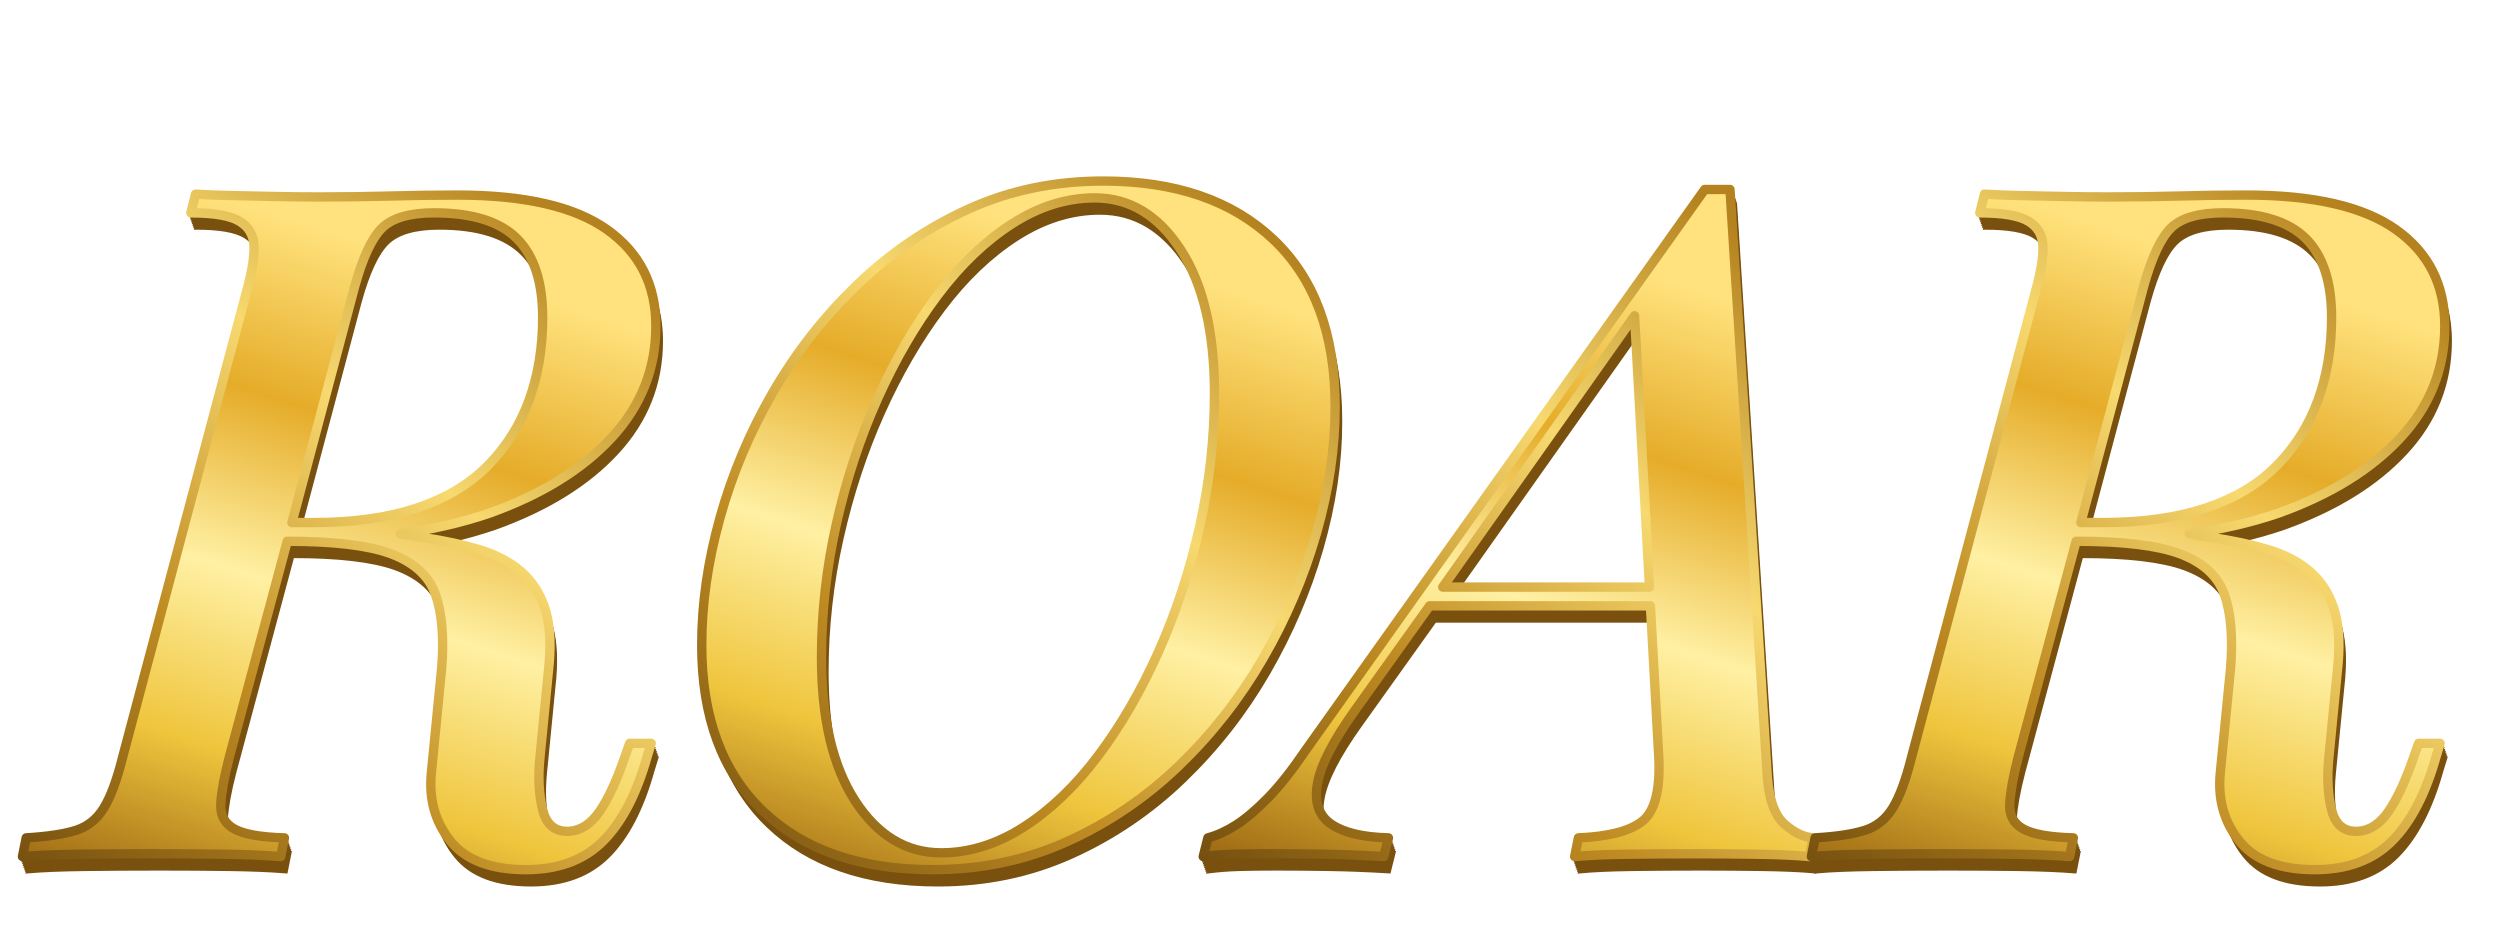
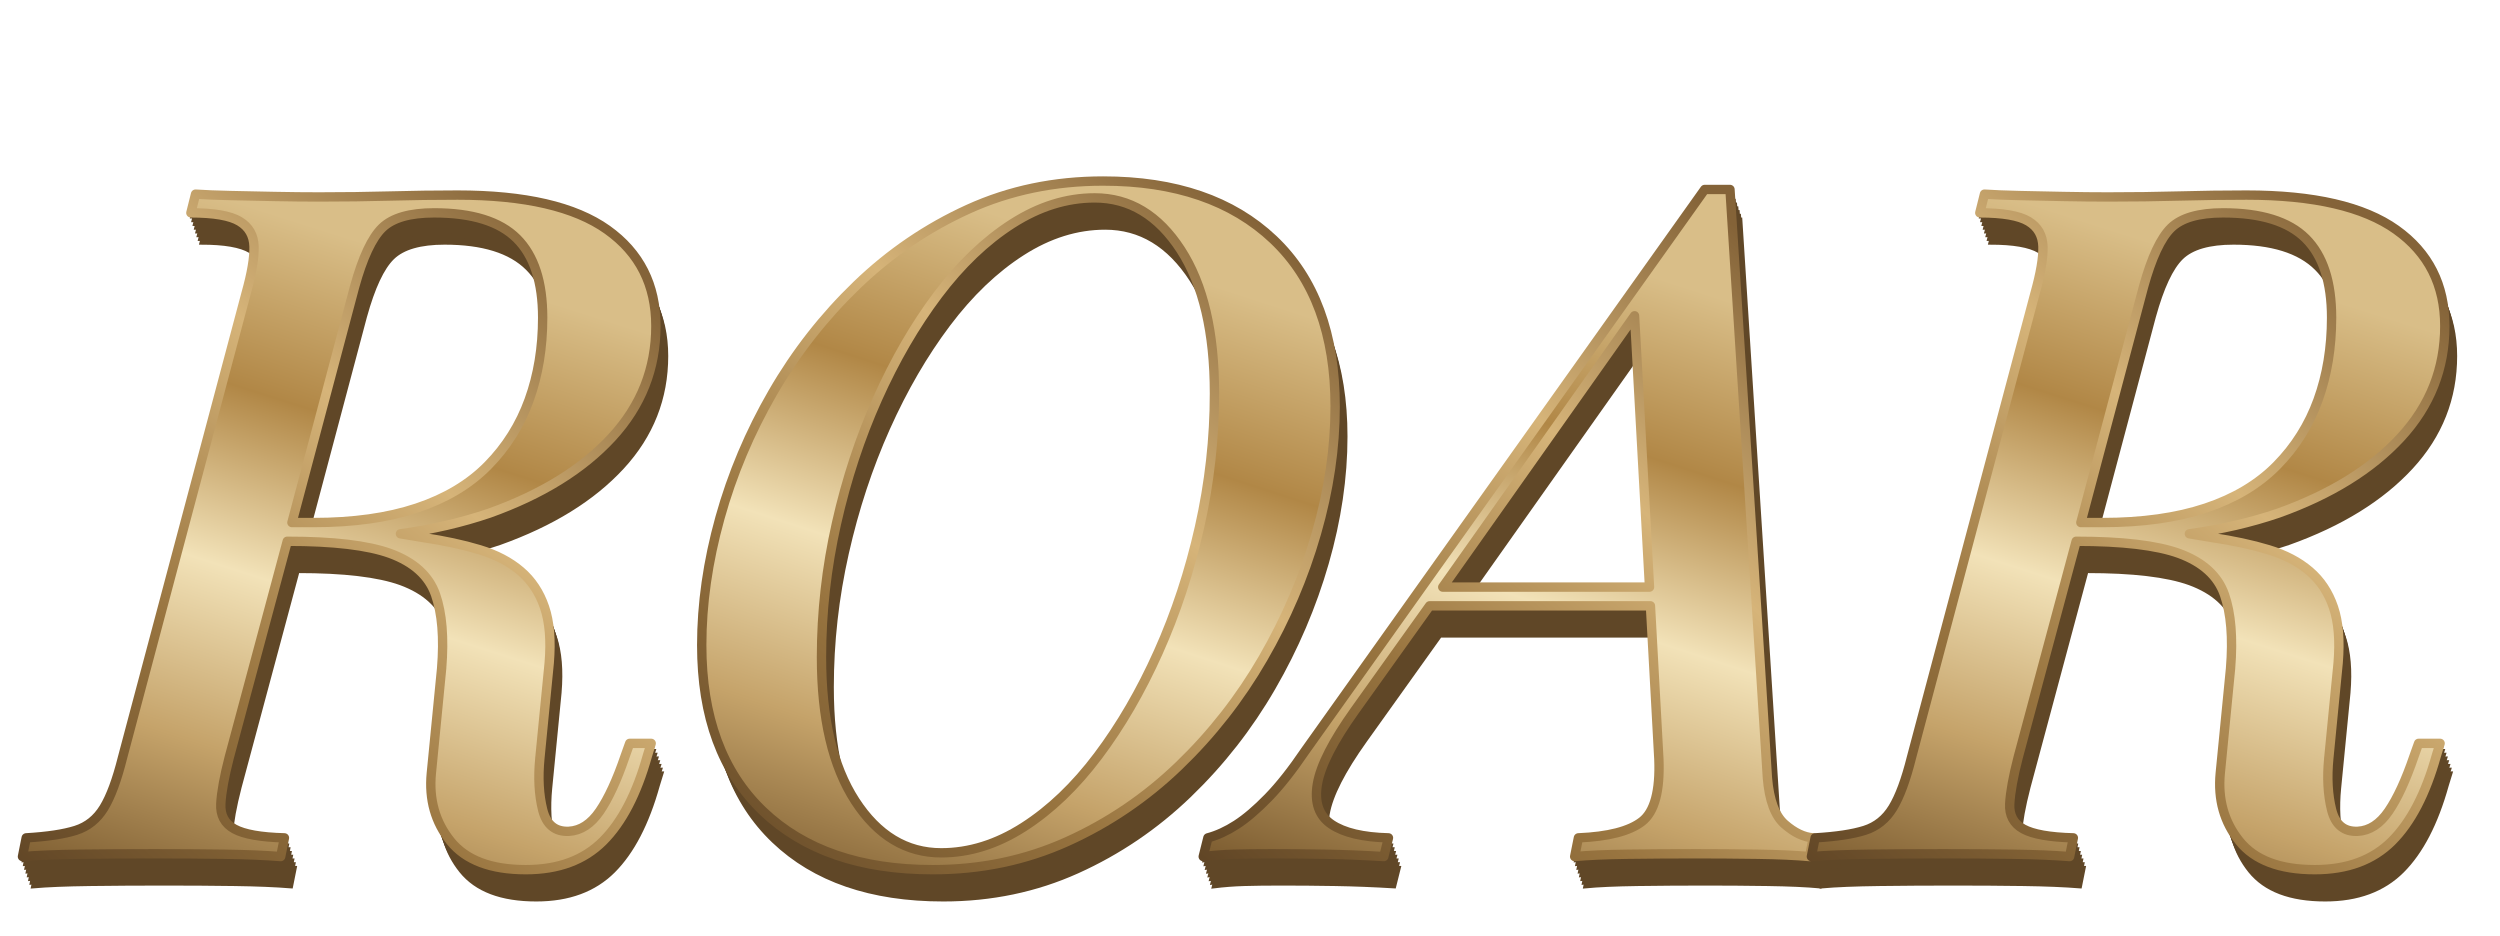
<svg xmlns="http://www.w3.org/2000/svg" viewBox="-60 -915.5 2672 1000" aria-label="ROAR">
  <defs>
    <linearGradient id="pearl" x2=".3" y2="1">
-       <stop offset="0.0" stop-color="#9b6612" />
-       <stop offset="0.25" stop-color="#efc53d" />
-       <stop offset="0.5" stop-color="#fff0a3" />
-       <stop offset="0.75" stop-color="#e5ac29" />
-       <stop offset="1.0" stop-color="#ffe27d" />
+       <stop offset="0.0" stop-color="#7b5b2f" />
+       <stop offset="0.25" stop-color="#c5a36a" />
+       <stop offset="0.5" stop-color="#f2e2b8" />
+       <stop offset="0.75" stop-color="#b18746" />
+       <stop offset="1.0" stop-color="#d9be88" />
    </linearGradient>
    <linearGradient id="gold" x2=".8" y2="1">
-       <stop offset="0.0" stop-color="#75500f" />
-       <stop offset="0.333" stop-color="#be8a22" />
-       <stop offset="0.667" stop-color="#f7d970" />
-       <stop offset="1.0" stop-color="#b4821e" />
+       <stop offset="0.0" stop-color="#614626" />
+       <stop offset="0.333" stop-color="#98743f" />
+       <stop offset="0.667" stop-color="#d6b479" />
+       <stop offset="1.0" stop-color="#846338" />
    </linearGradient>
    <g id="roar-outline">
      <path d="M247 337L185 106Q177 75 176 56.5Q175 38 190.5 29.5Q206 21 244 20L240 0Q215 2 179.5 2.5Q144 3 105 3Q63 3 25 2.5Q-13 2 -36 0L-32 20Q2 22 21 28Q40 34 51 52Q62 70 71 106L203 602Q212 634 211.5 652Q211 670 196 679Q181 688 144 688L149 708Q164 707 186 706.5Q208 706 233.5 705.5Q259 705 281 705Q321 705 357 706Q393 707 429 707Q537 707 589 670Q641 633 641 567Q641 499 594 448Q547 397 463 367Q419 352 368 345Q380 343 392 341Q426 336 452.5 328Q479 320 496.5 305Q514 290 522 266.5Q530 243 527 207L517 105Q514 74 520 50Q526 26 548 27Q567 28 581 48.5Q595 69 608 107L613 121L636 121L632 108Q615 47 584.5 16.5Q554 -14 502 -14Q446 -14 421.5 16.5Q397 47 401 89L412 201Q416 250 405.5 280Q395 310 357 324Q321 337 247 337ZM252 357L275 357Q339 357 385.5 372.5Q432 388 461.5 418Q491 448 505.5 488Q520 528 520 576Q520 633 492.5 660.5Q465 688 404 688Q365 688 348.5 672Q332 656 319 609Z" />
      <path d="M1110 704Q1065 704 1022 676.5Q979 649 942.5 600.5Q906 552 878 489.5Q850 427 834 356Q818 285 818 213Q818 115 854 59.5Q890 4 946 4Q991 4 1034 31.5Q1077 59 1113.5 107.5Q1150 156 1178 218.5Q1206 281 1222 352Q1238 423 1238 495Q1238 593 1202 648.5Q1166 704 1110 704ZM690 226Q690 292 709.5 362Q729 432 766 496Q803 560 856 611Q909 662 975 692Q1041 722 1119 722Q1235 722 1301 659.5Q1367 597 1367 481Q1367 415 1347 345.5Q1327 276 1290 212Q1253 148 1200 97Q1147 46 1080.5 16Q1014 -14 937 -14Q821 -14 755.5 48.5Q690 111 690 226Z" />
      <path d="M1388 156Q1353 107 1348 77.5Q1343 48 1363 34.5Q1383 21 1424 20L1419 0Q1386 2 1356 2.5Q1326 3 1299 3Q1275 3 1258.5 2.5Q1242 2 1226 0L1231 20Q1246 24 1261.5 34Q1277 44 1295.5 63Q1314 82 1335 113L1762 713Q1769 713 1775.5 713Q1782 713 1789 713L1829 84Q1832 48 1847.5 34.5Q1863 21 1878 20L1874 0Q1852 2 1818 2.5Q1784 3 1753 3Q1714 3 1679 2.5Q1644 2 1623 0L1627 20Q1675 22 1695 37.5Q1715 53 1713 104L1704 268L1468 268ZM1703 288L1687 578L1482 288Z" />
      <path d="M2159 337L2097 106Q2089 75 2088 56.5Q2087 38 2102.5 29.5Q2118 21 2156 20L2152 0Q2127 2 2091.5 2.5Q2056 3 2017 3Q1975 3 1937 2.5Q1899 2 1876 0L1880 20Q1914 22 1933 28Q1952 34 1963 52Q1974 70 1983 106L2115 602Q2124 634 2123.5 652Q2123 670 2108 679Q2093 688 2056 688L2061 708Q2076 707 2098 706.5Q2120 706 2145.5 705.5Q2171 705 2193 705Q2233 705 2269 706Q2305 707 2341 707Q2449 707 2501 670Q2553 633 2553 567Q2553 499 2506 448Q2459 397 2375 367Q2331 352 2280 345Q2292 343 2304 341Q2338 336 2364.5 328Q2391 320 2408.5 305Q2426 290 2434 266.5Q2442 243 2439 207L2429 105Q2426 74 2432 50Q2438 26 2460 27Q2479 28 2493 48.5Q2507 69 2520 107L2525 121L2548 121L2544 108Q2527 47 2496.5 16.5Q2466 -14 2414 -14Q2358 -14 2333.5 16.5Q2309 47 2313 89L2324 201Q2328 250 2317.5 280Q2307 310 2269 324Q2233 337 2159 337ZM2164 357L2187 357Q2251 357 2297.5 372.5Q2344 388 2373.5 418Q2403 448 2417.5 488Q2432 528 2432 576Q2432 633 2404.5 660.5Q2377 688 2316 688Q2277 688 2260.5 672Q2244 656 2231 609Z" />
    </g>
  </defs>
  <g transform="scale(1,-1)">
-     <use href="#roar-outline" transform="translate(5.6, -16)" fill="#79500e" stroke="#79500e" stroke-width="4" />
-     <use href="#roar-outline" transform="translate(4.9, -14)" fill="#79500e" stroke="#79500e" stroke-width="4" />
-     <use href="#roar-outline" transform="translate(4.2, -12)" fill="#79500e" stroke="#79500e" stroke-width="4" />
-     <use href="#roar-outline" transform="translate(3.5, -10)" fill="#79500e" stroke="#79500e" stroke-width="4" />
-     <use href="#roar-outline" transform="translate(2.8, -8)" fill="#79500e" stroke="#79500e" stroke-width="4" />
-     <use href="#roar-outline" transform="translate(2.1, -6)" fill="#79500e" stroke="#79500e" stroke-width="4" />
-     <use href="#roar-outline" transform="translate(1.4, -4)" fill="#79500e" stroke="#79500e" stroke-width="4" />
-     <use href="#roar-outline" transform="translate(0.7, -2)" fill="#79500e" stroke="#79500e" stroke-width="4" />
+     <use href="#roar-outline" transform="translate(11.2, -32.0)" fill="#604727" stroke="#604727" stroke-width="4" />
+     <use href="#roar-outline" transform="translate(9.8, -28.0)" fill="#604727" stroke="#604727" stroke-width="4" />
+     <use href="#roar-outline" transform="translate(8.4, -24.0)" fill="#604727" stroke="#604727" stroke-width="4" />
+     <use href="#roar-outline" transform="translate(7.0, -20.0)" fill="#604727" stroke="#604727" stroke-width="4" />
+     <use href="#roar-outline" transform="translate(5.6, -16.0)" fill="#604727" stroke="#604727" stroke-width="4" />
+     <use href="#roar-outline" transform="translate(4.2, -12.0)" fill="#604727" stroke="#604727" stroke-width="4" />
+     <use href="#roar-outline" transform="translate(2.8, -8.0)" fill="#604727" stroke="#604727" stroke-width="4" />
+     <use href="#roar-outline" transform="translate(1.4, -4.0)" fill="#604727" stroke="#604727" stroke-width="4" />
    <use href="#roar-outline" fill="url(#pearl)" stroke="url(#gold)" stroke-width="10" stroke-linejoin="round" />
  </g>
</svg>
